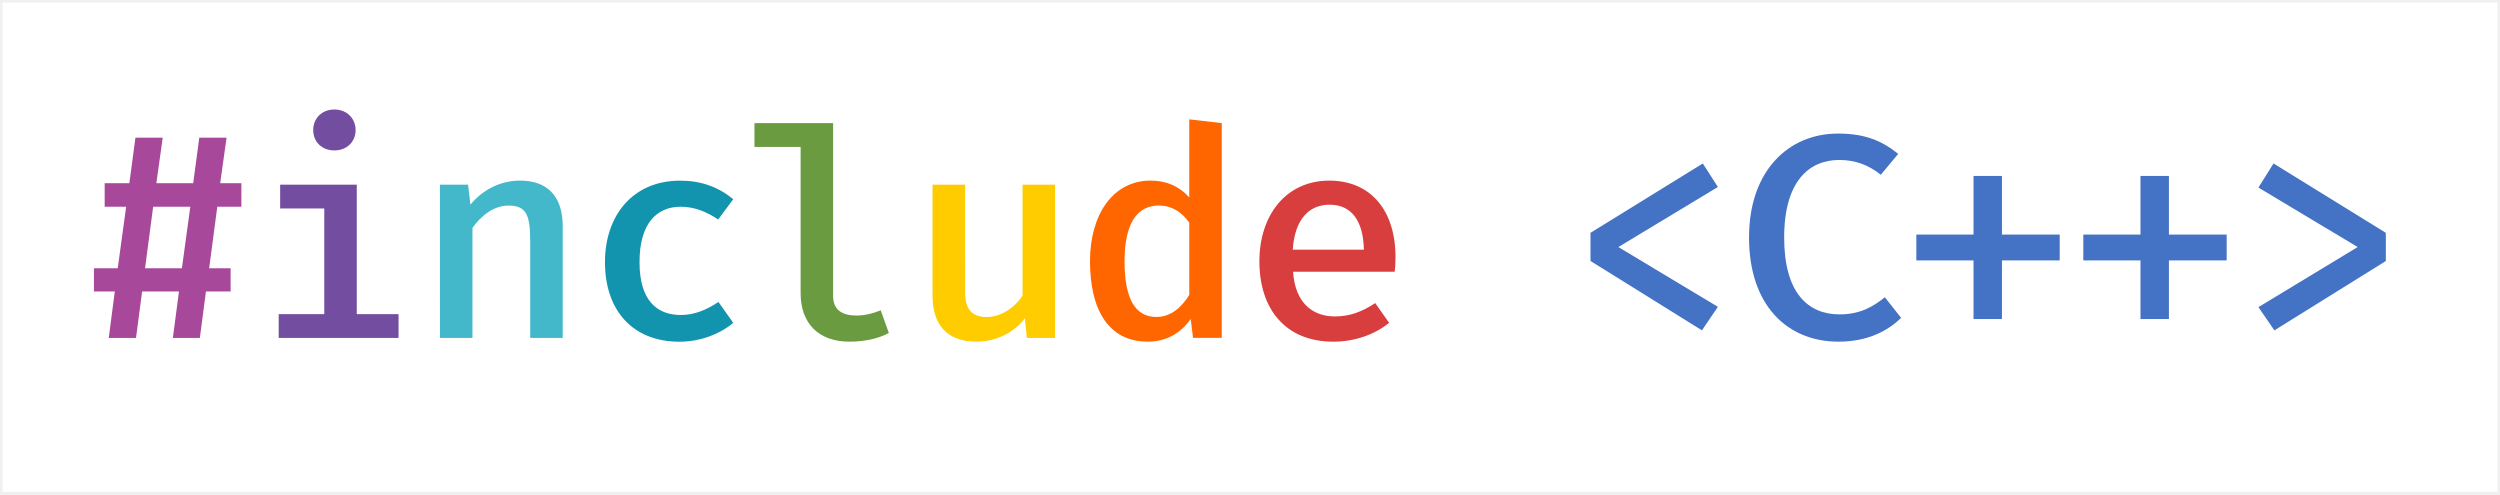
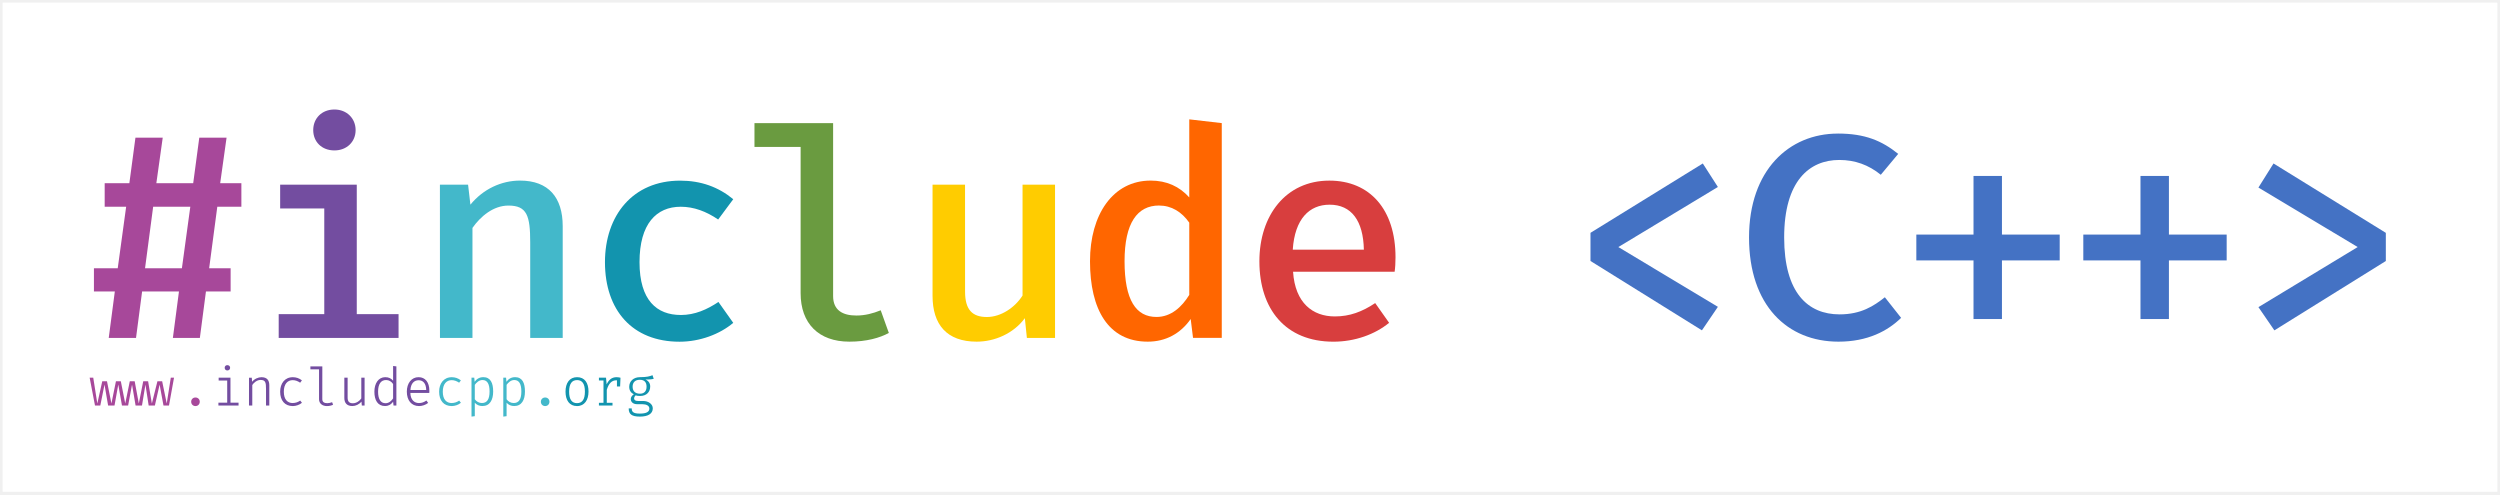
<svg xmlns="http://www.w3.org/2000/svg" id="svg8" version="1.1" viewBox="0 0 91.168 18.029" height="18.029mm" width="91.168mm">
  <defs id="defs2" />
  <g transform="translate(-20.60356,-19.47764)" id="layer1">
    <g id="g44">
      <rect ry="0.018" y="19.572" x="20.698" height="17.84" width="90.979" id="rect1087" style="opacity:1;fill:#ffffff;fill-opacity:1;fill-rule:nonzero;stroke:none;stroke-width:0.189;stroke-linecap:square;stroke-linejoin:round;stroke-miterlimit:4;stroke-dasharray:none;stroke-opacity:1;paint-order:normal" />
      <g aria-label="&lt;C++&gt;" style="font-style:normal;font-weight:normal;font-size:10.583px;line-height:125%;font-family:sans-serif;letter-spacing:0px;word-spacing:0px;fill:#4472c4;fill-opacity:1;stroke:none;stroke-width:0.265px;stroke-linecap:butt;stroke-linejoin:miter;stroke-opacity:1" id="text899">
        <path d="m 82.7,25.439 -4.096,2.529 v 1.027 l 4.064,2.529 0.582,-0.857 -3.63,-2.18 3.63,-2.191 z" style="font-style:normal;font-variant:normal;font-weight:500;font-stretch:normal;font-size:10.583px;font-family:'Fira Code';-inkscape-font-specification:'Fira Code, Medium';font-variant-ligatures:no-contextual;font-variant-caps:normal;font-variant-numeric:normal;font-feature-settings:normal;text-align:end;letter-spacing:-0.257px;writing-mode:lr-tb;text-anchor:end;fill:#4472c4;fill-opacity:1;stroke-width:0.265px" id="path1537" />
        <path d="m 87.625,24.349 c -1.778,0 -3.239,1.333 -3.239,3.789 0,2.477 1.397,3.799 3.26,3.799 1.069,0 1.799,-0.392 2.286,-0.868 l -0.593,-0.751 c -0.402,0.318 -0.868,0.624 -1.651,0.624 -1.154,0 -2.021,-0.783 -2.021,-2.805 0,-2.064 0.921,-2.826 2.011,-2.826 0.572,0 1.069,0.18 1.513,0.54 l 0.635,-0.762 c -0.593,-0.476 -1.206,-0.741 -2.201,-0.741 z" style="font-style:normal;font-variant:normal;font-weight:500;font-stretch:normal;font-size:10.583px;font-family:'Fira Code';-inkscape-font-specification:'Fira Code, Medium';font-variant-ligatures:no-contextual;font-variant-caps:normal;font-variant-numeric:normal;font-feature-settings:normal;text-align:end;letter-spacing:-0.257px;writing-mode:lr-tb;text-anchor:end;fill:#4472c4;fill-opacity:1;stroke-width:0.265px" id="path1539" />
        <path d="m 93.609,25.894 h -1.037 v 2.138 H 90.487 v 0.942 h 2.085 v 2.138 h 1.037 v -2.138 h 2.106 v -0.942 h -2.106 z" style="font-style:normal;font-variant:normal;font-weight:500;font-stretch:normal;font-size:10.583px;font-family:'Fira Code';-inkscape-font-specification:'Fira Code, Medium';font-variant-ligatures:no-contextual;font-variant-caps:normal;font-variant-numeric:normal;font-feature-settings:normal;text-align:end;letter-spacing:-0.257px;writing-mode:lr-tb;text-anchor:end;fill:#4472c4;fill-opacity:1;stroke-width:0.265px" id="path1541" />
        <path d="m 99.698,25.894 h -1.037 v 2.138 H 96.576 v 0.942 h 2.085 v 2.138 h 1.037 v -2.138 h 2.106 v -0.942 h -2.106 z" style="font-style:normal;font-variant:normal;font-weight:500;font-stretch:normal;font-size:10.583px;font-family:'Fira Code';-inkscape-font-specification:'Fira Code, Medium';font-variant-ligatures:no-contextual;font-variant-caps:normal;font-variant-numeric:normal;font-feature-settings:normal;text-align:end;letter-spacing:-0.257px;writing-mode:lr-tb;text-anchor:end;fill:#4472c4;fill-opacity:1;stroke-width:0.265px" id="path1543" />
        <path d="m 103.512,25.439 -0.55,0.878 3.619,2.17 -3.619,2.191 0.582,0.847 4.064,-2.529 v -1.027 z" style="font-style:normal;font-variant:normal;font-weight:500;font-stretch:normal;font-size:10.583px;font-family:'Fira Code';-inkscape-font-specification:'Fira Code, Medium';font-variant-ligatures:no-contextual;font-variant-caps:normal;font-variant-numeric:normal;font-feature-settings:normal;text-align:end;letter-spacing:-0.257px;writing-mode:lr-tb;text-anchor:end;fill:#4472c4;fill-opacity:1;stroke-width:0.265px" id="path1545" />
      </g>
      <g transform="translate(-62.73007,-1.372955)" id="g917">
        <path d="m 91.258,28.389 h 0.878 v -0.857 h -0.773 l 0.233,-1.662 h -0.995 l -0.222,1.662 h -1.344 l 0.233,-1.662 h -0.995 l -0.222,1.662 H 87.151 v 0.857 h 0.783 l -0.307,2.244 h -0.868 v 0.847 h 0.762 l -0.222,1.693 h 0.995 l 0.222,-1.693 h 1.344 l -0.222,1.693 h 0.984 l 0.222,-1.693 h 0.9 v -0.847 h -0.783 z m -2.635,2.244 0.296,-2.244 h 1.355 l -0.307,2.244 z" style="font-style:normal;font-variant:normal;font-weight:500;font-stretch:normal;font-size:medium;line-height:125%;font-family:'Fira Code';-inkscape-font-specification:'Fira Code Medium';letter-spacing:-0.265px;word-spacing:0px;fill:#a7489a;fill-opacity:1;stroke:none;stroke-width:0.265px;stroke-linecap:butt;stroke-linejoin:miter;stroke-opacity:1" id="path901" />
        <path d="m 95.529,24.844 c -0.466,0 -0.773,0.328 -0.773,0.751 0,0.423 0.307,0.741 0.773,0.741 0.455,0 0.773,-0.318 0.773,-0.741 0,-0.423 -0.318,-0.751 -0.773,-0.751 z m 0.815,2.741 h -2.794 v 0.868 h 1.609 v 3.852 h -1.662 v 0.868 h 4.371 v -0.868 h -1.524 z" style="font-style:normal;font-variant:normal;font-weight:500;font-stretch:normal;font-size:medium;line-height:125%;font-family:'Fira Code';-inkscape-font-specification:'Fira Code Medium';letter-spacing:-0.265px;word-spacing:0px;fill:#734da0;fill-opacity:1;stroke:none;stroke-width:0.265px;stroke-linecap:butt;stroke-linejoin:miter;stroke-opacity:1" id="path903" />
        <path d="m 99.378,33.173 h 1.185 v -4.011 c 0.296,-0.423 0.762,-0.815 1.312,-0.815 0.677,0 0.794,0.37 0.794,1.344 v 3.482 h 1.185 v -4.075 c 0,-1.048 -0.519,-1.662 -1.556,-1.662 -0.677,0 -1.344,0.307 -1.81,0.878 l -0.085,-0.73 h -1.027 z" style="font-style:normal;font-variant:normal;font-weight:500;font-stretch:normal;font-size:medium;line-height:125%;font-family:'Fira Code';-inkscape-font-specification:'Fira Code Medium';letter-spacing:-0.265px;word-spacing:0px;fill:#43b8ca;fill-opacity:1;stroke:none;stroke-width:0.265px;stroke-linecap:butt;stroke-linejoin:miter;stroke-opacity:1" id="path905" />
        <path d="m 108.158,32.337 c -0.868,0 -1.503,-0.529 -1.503,-1.926 0,-1.397 0.614,-2.021 1.503,-2.021 0.476,0 0.931,0.169 1.365,0.466 l 0.55,-0.741 c -0.54,-0.445 -1.175,-0.677 -1.937,-0.677 -1.725,0 -2.741,1.27 -2.741,2.974 0,1.746 0.995,2.9 2.72,2.9 0.741,0 1.471,-0.275 1.958,-0.688 l -0.54,-0.762 c -0.413,0.275 -0.857,0.476 -1.376,0.476 z" style="font-style:normal;font-weight:normal;font-size:medium;line-height:125%;font-family:sans-serif;letter-spacing:-0.545px;word-spacing:0px;fill:#1294ae;fill-opacity:1;stroke:none;stroke-width:0.265px;stroke-linecap:butt;stroke-linejoin:miter;stroke-opacity:1" id="path907" />
        <path d="m 113.715,25.341 h -2.868 v 0.868 h 1.683 v 5.334 c 0,1.101 0.656,1.767 1.778,1.767 0.624,0 1.111,-0.138 1.439,-0.318 l -0.296,-0.826 c -0.286,0.116 -0.572,0.191 -0.889,0.191 -0.497,0 -0.847,-0.191 -0.847,-0.709 z" style="font-style:normal;font-variant:normal;font-weight:500;font-stretch:normal;font-size:medium;line-height:125%;font-family:'Fira Code';-inkscape-font-specification:'Fira Code Medium';letter-spacing:-0.265px;word-spacing:0px;fill:#6a9b40;fill-opacity:1;stroke:none;stroke-width:0.265px;stroke-linecap:butt;stroke-linejoin:miter;stroke-opacity:1" id="path909" />
        <path d="m 118.526,27.585 h -1.185 v 4.053 c 0,1.048 0.519,1.672 1.609,1.672 0.656,0 1.344,-0.296 1.757,-0.857 l 0.074,0.72 h 1.027 v -5.588 h -1.185 v 4.043 c -0.275,0.434 -0.783,0.783 -1.302,0.783 -0.529,0 -0.794,-0.265 -0.794,-0.921 z" style="font-style:normal;font-variant:normal;font-weight:500;font-stretch:normal;font-size:medium;line-height:125%;font-family:'Fira Code';-inkscape-font-specification:'Fira Code Medium';letter-spacing:-0.265px;word-spacing:0px;fill:#ffcc00;fill-opacity:1;stroke:none;stroke-width:0.265px;stroke-linecap:butt;stroke-linejoin:miter;stroke-opacity:1" id="path911" />
        <path d="m 126.703,25.203 v 2.847 c -0.36,-0.402 -0.826,-0.614 -1.408,-0.614 -1.376,0 -2.212,1.238 -2.212,2.942 0,1.757 0.667,2.932 2.106,2.932 0.656,0 1.196,-0.296 1.566,-0.826 l 0.085,0.688 h 1.048 v -7.832 z m -1.101,3.143 c 0.455,0 0.826,0.233 1.101,0.624 v 2.635 c -0.275,0.445 -0.667,0.804 -1.196,0.804 -0.741,0 -1.164,-0.603 -1.164,-2.032 0,-1.397 0.466,-2.032 1.259,-2.032 z" style="font-style:normal;font-variant:normal;font-weight:500;font-stretch:normal;font-size:medium;line-height:125%;font-family:'Fira Code';-inkscape-font-specification:'Fira Code Medium';letter-spacing:-0.265px;word-spacing:0px;fill:#ff6600;fill-opacity:1;stroke:none;stroke-width:0.265px;stroke-linecap:butt;stroke-linejoin:miter;stroke-opacity:1" id="path913" />
        <path d="m 130.488,30.76 h 3.704 c 0.021,-0.138 0.032,-0.339 0.032,-0.529 0,-1.736 -0.931,-2.794 -2.413,-2.794 -1.587,0 -2.551,1.27 -2.551,2.942 0,1.746 0.953,2.932 2.699,2.932 0.783,0 1.513,-0.265 2.032,-0.688 l -0.508,-0.72 c -0.476,0.318 -0.931,0.487 -1.471,0.487 -0.804,0 -1.45,-0.487 -1.524,-1.63 z m 1.333,-2.445 c 0.794,0 1.228,0.582 1.249,1.64 h -2.593 c 0.074,-1.122 0.603,-1.64 1.344,-1.64 z" style="font-style:normal;font-variant:normal;font-weight:500;font-stretch:normal;font-size:medium;line-height:125%;font-family:'Fira Code';-inkscape-font-specification:'Fira Code Medium';letter-spacing:-0.265px;word-spacing:0px;fill:#d83e3e;fill-opacity:1;stroke:none;stroke-width:0.265px;stroke-linecap:butt;stroke-linejoin:miter;stroke-opacity:1" id="path915" />
      </g>
    </g>
+     <g aria-label="www.includecpp.org" style="font-style:normal;font-variant:normal;font-weight:300;font-stretch:normal;font-size:1.706px;line-height:125%;font-family:'Fira Code';-inkscape-font-specification:'Fira Code Light';text-align:start;letter-spacing:0px;word-spacing:0px;text-anchor:start;fill:#ffffff;fill-opacity:1;stroke:none;stroke-width:0.059px;stroke-linecap:butt;stroke-linejoin:miter;stroke-opacity:1" id="text830" transform="matrix(1.133327,0,0,1.133327,-57.95796,14.72351)">
+       <path d="m 74.815,16.348 -0.131,0.831 -0.147,-0.717 h -0.152 l -0.179,0.717 -0.121,-0.717 H 73.928 l -0.142,0.717 -0.133,-0.717 h -0.157 l -0.147,0.717 -0.142,-0.717 h -0.157 l -0.145,0.717 -0.143,-0.717 h -0.152 l -0.159,0.717 -0.131,-0.831 h -0.116 l 0.172,0.896 h 0.171 l 0.135,-0.674 0.116,0.674 h 0.206 l 0.121,-0.674 0.119,0.674 h 0.198 l 0.126,-0.674 0.114,0.674 h 0.206 l 0.111,-0.674 0.104,0.674 h 0.2 l 0.152,-0.674 0.125,0.674 h 0.177 l 0.162,-0.896 z" style="font-style:normal;font-variant:normal;font-weight:300;font-stretch:normal;font-size:1.706px;font-family:'Fira Code';-inkscape-font-specification:'Fira Code Light';text-align:end;text-anchor:end;fill:#a7489a;fill-opacity:1;stroke-width:0.059px" id="path832" />
+       <path d="m 75.471,17.121 c 0,0.08 0.058,0.14 0.138,0.14 0.08,0 0.138,-0.06 0.138,-0.14 0,-0.077 -0.058,-0.136 -0.138,-0.136 -0.08,0 -0.138,0.06 -0.138,0.136 z" style="font-style:normal;font-variant:normal;font-weight:300;font-stretch:normal;font-size:1.706px;font-family:'Fira Code';-inkscape-font-specification:'Fira Code Light';text-align:end;text-anchor:end;fill:#a7489a;fill-opacity:1;stroke-width:0.059px" id="path834" />
+       <path d="m 76.634,15.944 c -0.051,0 -0.085,0.036 -0.085,0.084 0,0.051 0.034,0.087 0.085,0.087 0.055,0 0.09,-0.036 0.09,-0.087 0,-0.048 -0.036,-0.084 -0.09,-0.084 z m 0.101,0.404 h -0.38 v 0.092 h 0.275 v 0.711 h -0.283 v 0.092 h 0.648 v -0.092 h -0.259 z" style="font-style:normal;font-variant:normal;font-weight:300;font-stretch:normal;font-size:1.706px;font-family:'Fira Code';-inkscape-font-specification:'Fira Code Light';text-align:end;text-anchor:end;fill:#734da0;fill-opacity:1;stroke-width:0.059px" id="path836" />
+       <path d="m 77.331,17.244 h 0.106 v -0.66 c 0.046,-0.072 0.148,-0.164 0.268,-0.164 0.157,0 0.174,0.085 0.174,0.29 v 0.534 h 0.106 v -0.648 c 0,-0.165 -0.072,-0.264 -0.254,-0.264 -0.101,0 -0.23,0.055 -0.3,0.148 l -0.01,-0.131 h -0.089 z" style="font-style:normal;font-variant:normal;font-weight:300;font-stretch:normal;font-size:1.706px;font-family:'Fira Code';-inkscape-font-specification:'Fira Code Light';text-align:end;text-anchor:end;fill:#734da0;fill-opacity:1;stroke-width:0.059px" id="path838" />
+       <path d="m 78.739,17.164 c -0.167,0 -0.287,-0.113 -0.287,-0.365 0,-0.247 0.119,-0.372 0.285,-0.372 0.082,0 0.159,0.027 0.241,0.082 l 0.056,-0.075 c -0.084,-0.067 -0.183,-0.102 -0.292,-0.102 -0.261,0 -0.408,0.203 -0.408,0.467 0,0.281 0.147,0.462 0.408,0.462 0.096,0 0.217,-0.039 0.293,-0.106 l -0.055,-0.07 c -0.067,0.046 -0.147,0.078 -0.242,0.078 z" style="font-style:normal;font-variant:normal;font-weight:300;font-stretch:normal;font-size:1.706px;font-family:'Fira Code';-inkscape-font-specification:'Fira Code Light';text-align:end;text-anchor:end;fill:#734da0;fill-opacity:1;stroke-width:0.059px" id="path840" />
+       <path d="m 79.691,15.985 h -0.384 v 0.094 H 79.585 v 0.962 c 0,0.14 0.111,0.22 0.252,0.22 0.085,0 0.155,-0.02 0.2,-0.043 l -0.031,-0.082 c -0.053,0.02 -0.102,0.032 -0.157,0.032 -0.092,0 -0.159,-0.034 -0.159,-0.128 z" style="font-style:normal;font-variant:normal;font-weight:300;font-stretch:normal;font-size:1.706px;font-family:'Fira Code';-inkscape-font-specification:'Fira Code Light';text-align:end;text-anchor:end;fill:#734da0;fill-opacity:1;stroke-width:0.059px" id="path842" />
+       <path d="m 80.505,16.348 h -0.106 v 0.653 c 0,0.164 0.087,0.259 0.259,0.259 0.104,0 0.217,-0.051 0.292,-0.143 l 0.012,0.126 h 0.089 v -0.896 h -0.106 v 0.667 c -0.053,0.082 -0.159,0.157 -0.271,0.157 -0.118,0 -0.169,-0.056 -0.169,-0.183 z" style="font-style:normal;font-variant:normal;font-weight:300;font-stretch:normal;font-size:1.706px;font-family:'Fira Code';-inkscape-font-specification:'Fira Code Light';text-align:end;text-anchor:end;fill:#734da0;fill-opacity:1;stroke-width:0.059px" id="path844" />
+       <path d="m 81.968,15.971 v 0.474 c -0.063,-0.075 -0.142,-0.114 -0.252,-0.114 -0.22,0 -0.35,0.2 -0.35,0.467 0,0.275 0.107,0.462 0.346,0.462 0.092,0 0.184,-0.039 0.256,-0.14 l 0.014,0.123 h 0.092 v -1.259 z m -0.225,0.452 c 0.092,0 0.172,0.048 0.225,0.128 v 0.464 c -0.053,0.078 -0.13,0.154 -0.244,0.154 -0.159,0 -0.239,-0.135 -0.239,-0.372 0,-0.247 0.092,-0.374 0.258,-0.374 z" style="font-style:normal;font-variant:normal;font-weight:300;font-stretch:normal;font-size:1.706px;font-family:'Fira Code';-inkscape-font-specification:'Fira Code Light';text-align:end;text-anchor:end;fill:#734da0;fill-opacity:1;stroke-width:0.059px" id="path846" />
+       <path d="m 82.524,16.838 h 0.609 c 0,-0.017 0.002,-0.041 0.002,-0.072 0,-0.268 -0.13,-0.435 -0.348,-0.435 -0.225,0 -0.377,0.193 -0.377,0.466 0,0.278 0.147,0.464 0.394,0.464 0.099,0 0.21,-0.038 0.292,-0.101 l -0.055,-0.078 c -0.082,0.055 -0.148,0.082 -0.242,0.082 -0.145,0 -0.271,-0.101 -0.275,-0.326 z m 0.266,-0.408 c 0.142,0 0.239,0.102 0.244,0.314 h -0.508 c 0.012,-0.212 0.119,-0.314 0.264,-0.314 z" style="font-style:normal;font-variant:normal;font-weight:300;font-stretch:normal;font-size:1.706px;font-family:'Fira Code';-inkscape-font-specification:'Fira Code Light';text-align:end;text-anchor:end;fill:#734da0;fill-opacity:1;stroke-width:0.059px" id="path848" />
+       <path d="m 83.854,17.164 c -0.167,0 -0.287,-0.113 -0.287,-0.365 0,-0.247 0.119,-0.372 0.285,-0.372 0.082,0 0.159,0.027 0.241,0.082 l 0.056,-0.075 c -0.084,-0.067 -0.183,-0.102 -0.292,-0.102 -0.261,0 -0.408,0.203 -0.408,0.467 0,0.281 0.147,0.462 0.408,0.462 0.096,0 0.217,-0.039 0.293,-0.106 l -0.055,-0.07 c -0.067,0.046 -0.147,0.078 -0.242,0.078 z" style="font-style:normal;font-variant:normal;font-weight:300;font-stretch:normal;font-size:1.706px;font-family:'Fira Code';-inkscape-font-specification:'Fira Code Light';text-align:end;text-anchor:end;fill:#43b8ca;fill-opacity:1;stroke-width:0.059px" id="path850" />
+       <path d="m 84.865,16.331 c -0.116,0 -0.21,0.058 -0.273,0.148 l -0.012,-0.131 h -0.089 v 1.252 l 0.106,-0.014 v -0.432 c 0.063,0.07 0.143,0.106 0.246,0.106 0.237,0 0.345,-0.194 0.345,-0.466 0,-0.278 -0.084,-0.464 -0.322,-0.464 z m -0.02,0.092 c 0.159,0 0.227,0.133 0.227,0.37 0,0.251 -0.082,0.37 -0.246,0.37 -0.094,0 -0.177,-0.048 -0.229,-0.121 V 16.578 c 0.053,-0.075 0.138,-0.155 0.247,-0.155 z" style="font-style:normal;font-variant:normal;font-weight:300;font-stretch:normal;font-size:1.706px;font-family:'Fira Code';-inkscape-font-specification:'Fira Code Light';text-align:end;text-anchor:end;fill:#43b8ca;fill-opacity:1;stroke-width:0.059px" id="path852" />
+       <path d="m 85.888,16.331 c -0.116,0 -0.21,0.058 -0.273,0.148 l -0.012,-0.131 h -0.089 v 1.252 l 0.106,-0.014 v -0.432 c 0.063,0.07 0.143,0.106 0.246,0.106 0.237,0 0.345,-0.194 0.345,-0.466 0,-0.278 -0.084,-0.464 -0.322,-0.464 z m -0.02,0.092 c 0.159,0 0.227,0.133 0.227,0.37 0,0.251 -0.082,0.37 -0.246,0.37 -0.094,0 -0.177,-0.048 -0.229,-0.121 V 16.578 c 0.053,-0.075 0.138,-0.155 0.247,-0.155 z" style="font-style:normal;font-variant:normal;font-weight:300;font-stretch:normal;font-size:1.706px;font-family:'Fira Code';-inkscape-font-specification:'Fira Code Light';text-align:end;text-anchor:end;fill:#43b8ca;fill-opacity:1;stroke-width:0.059px" id="path854" />
+       <path d="m 86.723,17.121 c 0,0.08 0.058,0.14 0.138,0.14 0.08,0 0.138,-0.06 0.138,-0.14 0,-0.077 -0.058,-0.136 -0.138,-0.136 -0.08,0 -0.138,0.06 -0.138,0.136 z" style="font-style:normal;font-variant:normal;font-weight:300;font-stretch:normal;font-size:1.706px;font-family:'Fira Code';-inkscape-font-specification:'Fira Code Light';text-align:end;text-anchor:end;fill:#43b8ca;fill-opacity:1;stroke-width:0.059px" id="path856" />
+       <path d="m 87.888,16.331 c -0.246,0 -0.372,0.193 -0.372,0.466 0,0.276 0.125,0.464 0.37,0.464 0.244,0 0.37,-0.198 0.37,-0.466 0,-0.281 -0.123,-0.464 -0.368,-0.464 z m 0,0.094 c 0.167,0 0.252,0.119 0.252,0.37 0,0.251 -0.085,0.372 -0.254,0.372 -0.169,0 -0.254,-0.121 -0.254,-0.37 0,-0.252 0.089,-0.372 0.256,-0.372 z" style="font-style:normal;font-variant:normal;font-weight:300;font-stretch:normal;font-size:1.706px;font-family:'Fira Code';-inkscape-font-specification:'Fira Code Light';text-align:end;text-anchor:end;fill:#1294ae;fill-opacity:1;stroke-width:0.059px" id="path858" />
+       <path d="m 89.165,16.331 c -0.167,0 -0.256,0.087 -0.326,0.232 l -0.02,-0.215 H 88.591 v 0.089 h 0.147 v 0.718 H 88.591 v 0.089 h 0.437 v -0.089 H 88.844 V 16.739 c 0.063,-0.212 0.164,-0.307 0.307,-0.307 h 0.022 l -0.002,0.022 v 0.176 h 0.102 l 0.012,-0.281 c -0.041,-0.01 -0.075,-0.017 -0.121,-0.017 z" style="font-style:normal;font-variant:normal;font-weight:300;font-stretch:normal;font-size:1.706px;font-family:'Fira Code';-inkscape-font-specification:'Fira Code Light';text-align:end;text-anchor:end;fill:#1294ae;fill-opacity:1;stroke-width:0.059px" id="path860" />
+       <path d="m 90.315,16.268 c -0.104,0.039 -0.172,0.061 -0.404,0.063 -0.206,0 -0.345,0.131 -0.345,0.307 0,0.114 0.048,0.193 0.147,0.244 -0.065,0.043 -0.097,0.099 -0.097,0.152 0,0.089 0.067,0.167 0.21,0.167 h 0.165 c 0.123,0 0.223,0.046 0.223,0.14 0,0.109 -0.102,0.162 -0.307,0.162 -0.21,0 -0.261,-0.055 -0.261,-0.167 h -0.097 c 0,0.184 0.094,0.264 0.362,0.264 0.259,0 0.413,-0.092 0.413,-0.266 0,-0.135 -0.138,-0.237 -0.31,-0.237 h -0.165 c -0.094,0 -0.126,-0.036 -0.126,-0.082 0,-0.038 0.024,-0.075 0.051,-0.099 0.041,0.015 0.077,0.02 0.143,0.02 0.206,0 0.324,-0.128 0.324,-0.305 0,-0.099 -0.048,-0.177 -0.15,-0.225 0.097,0 0.183,0 0.263,-0.022 z m -0.408,0.147 c 0.145,0 0.217,0.078 0.217,0.223 0,0.14 -0.073,0.225 -0.212,0.225 -0.165,0 -0.237,-0.096 -0.237,-0.225 0,-0.128 0.07,-0.223 0.232,-0.223 z" style="font-style:normal;font-variant:normal;font-weight:300;font-stretch:normal;font-size:1.706px;font-family:'Fira Code';-inkscape-font-specification:'Fira Code Light';text-align:end;text-anchor:end;fill:#1294ae;fill-opacity:1;stroke-width:0.059px" id="path862" />
+     </g>
  </g>
</svg>
